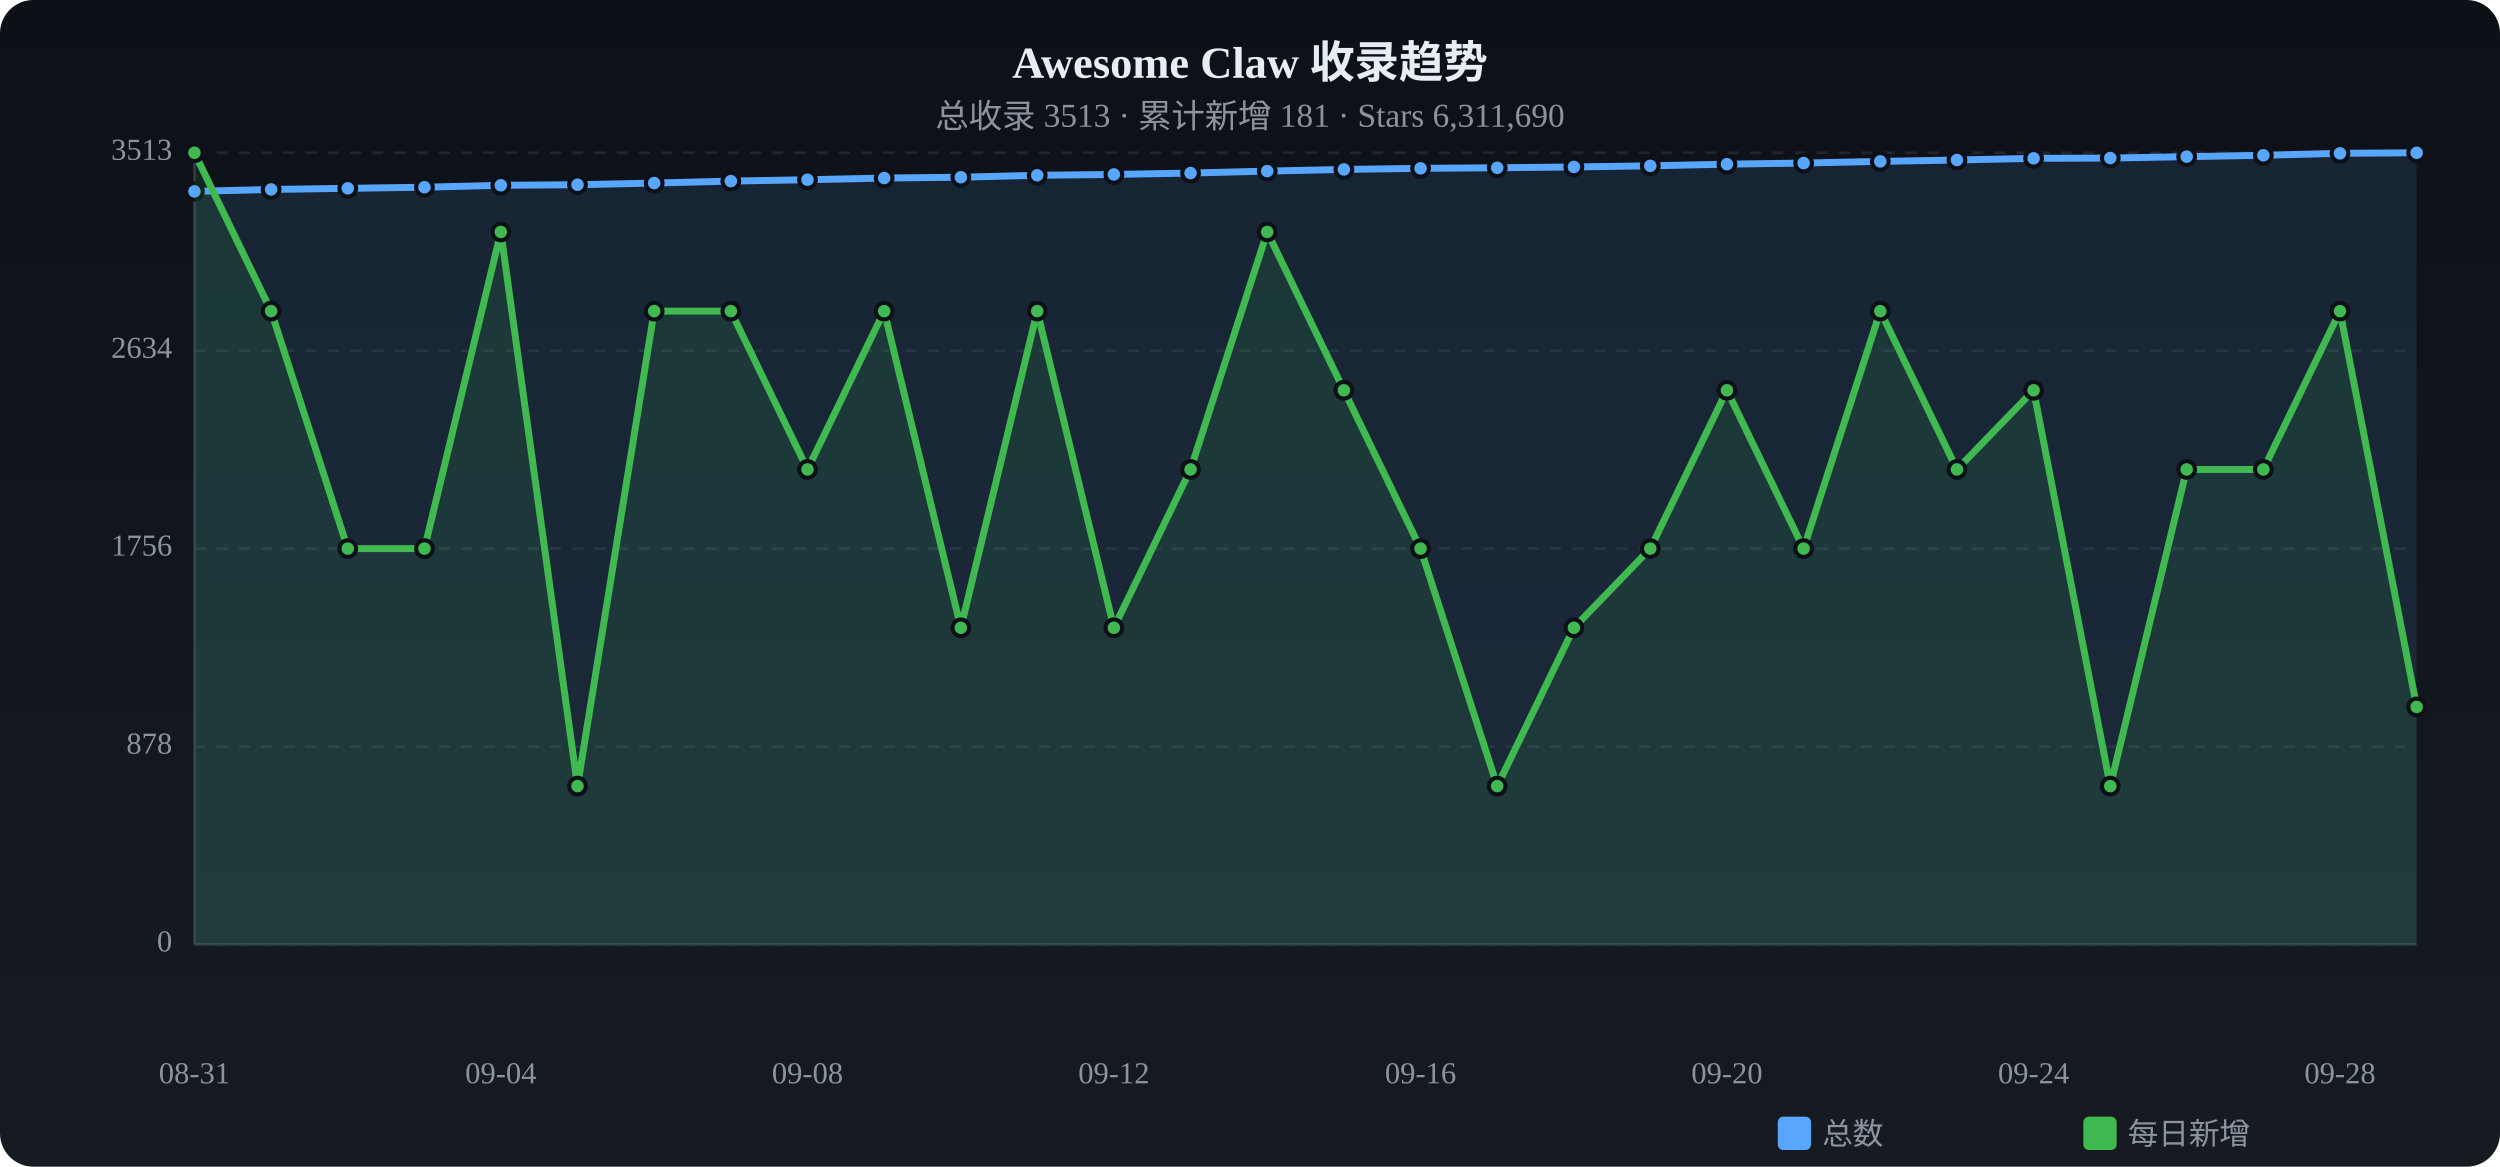
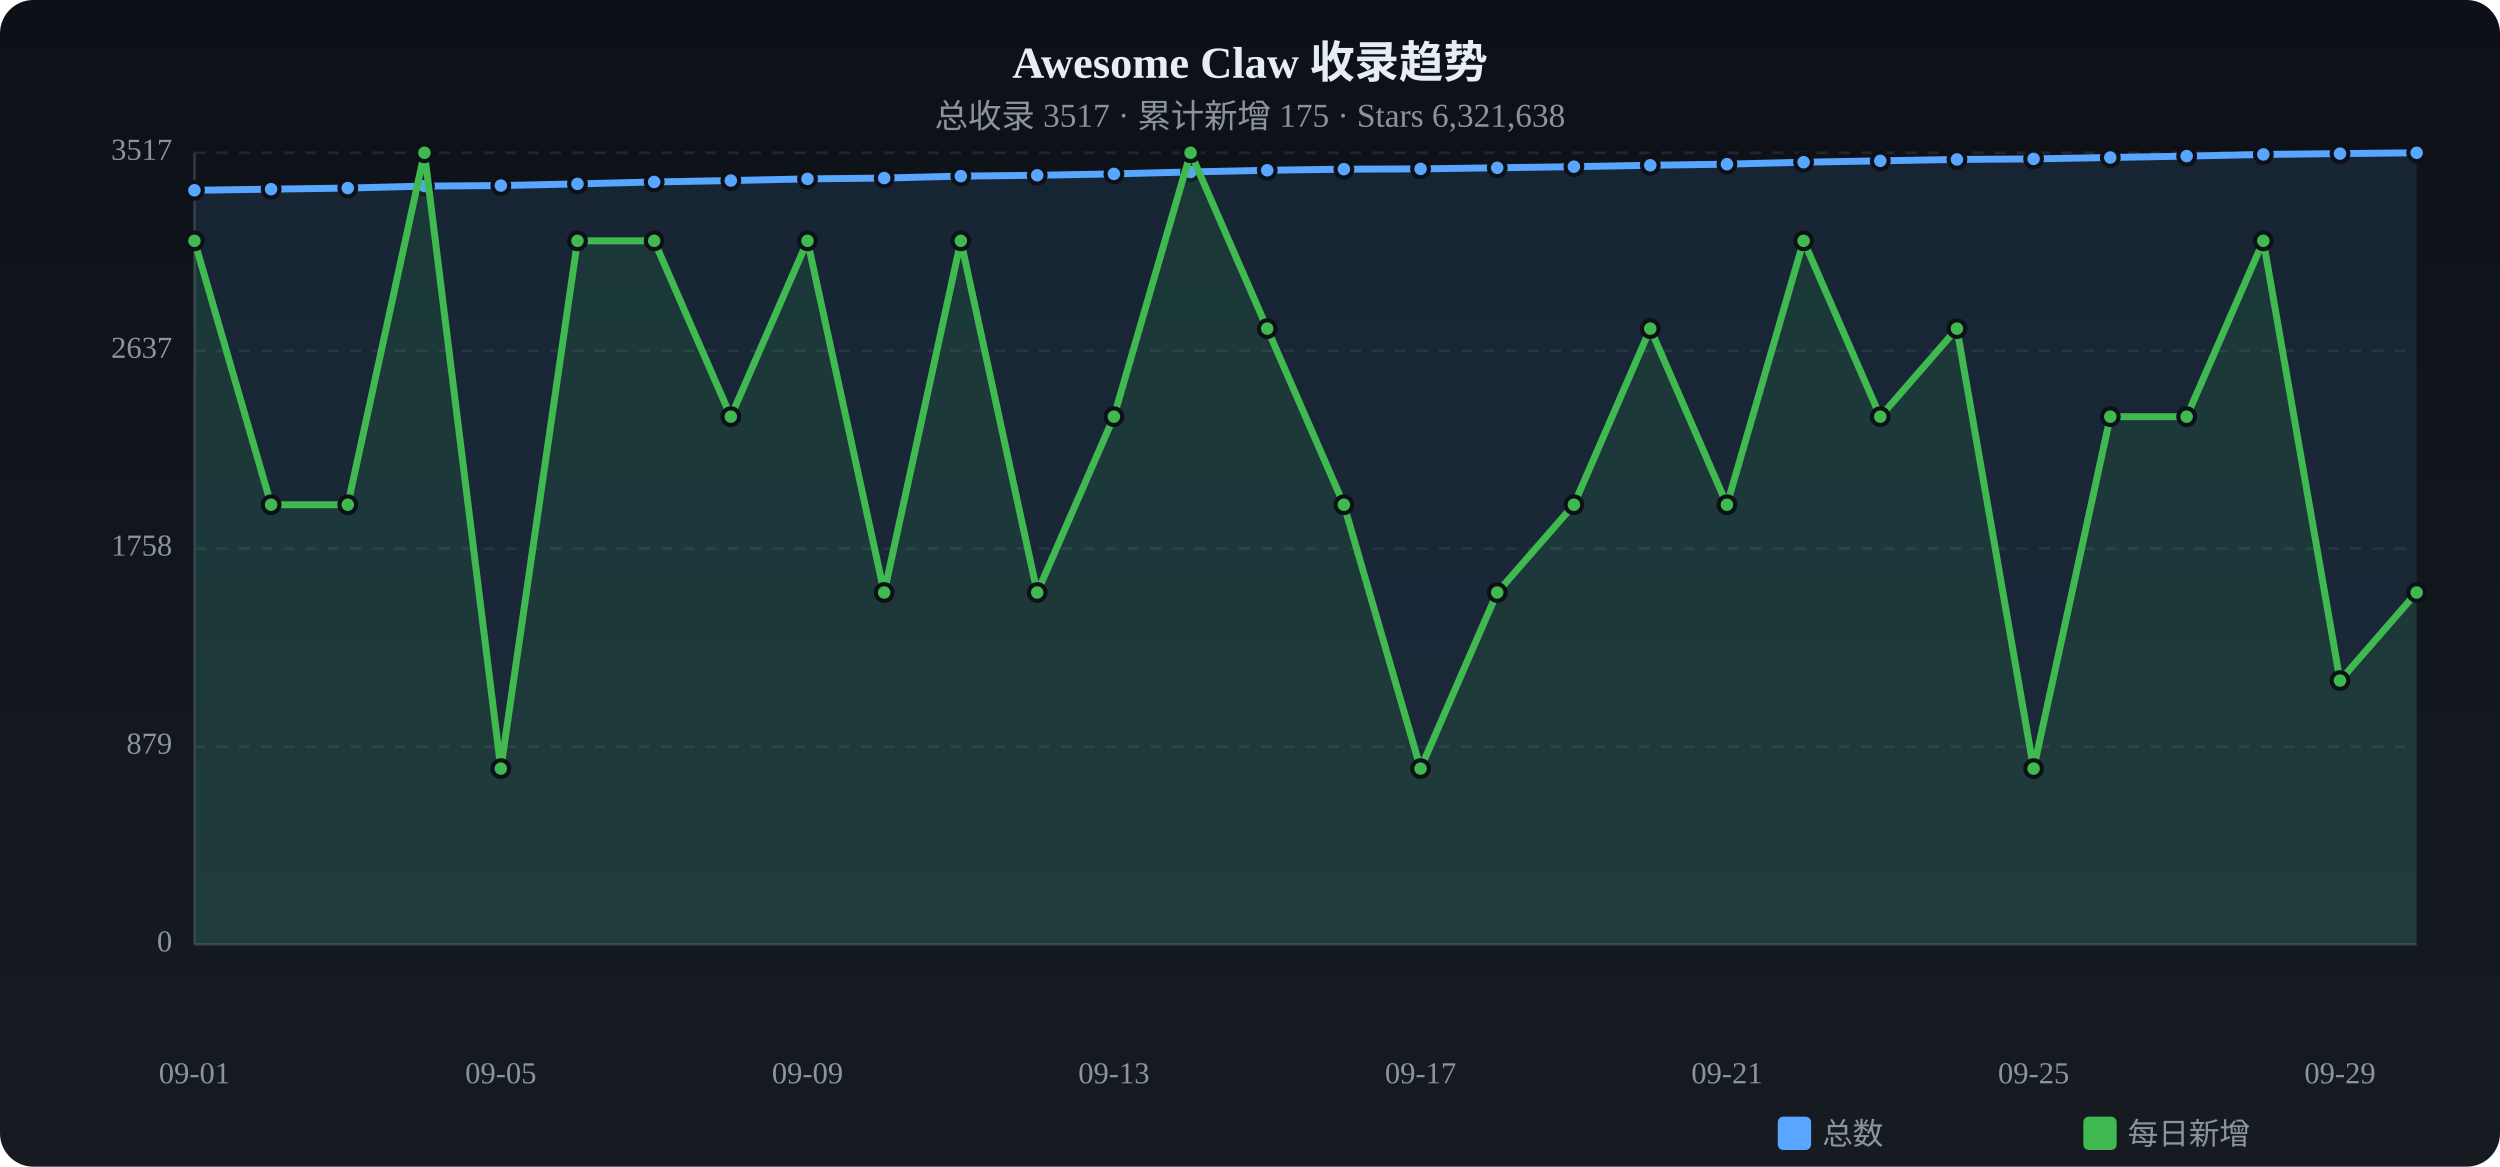
<svg xmlns="http://www.w3.org/2000/svg" viewBox="0 0 900 420" width="900" height="420">
  <defs>
    <linearGradient id="tbg" x1="0%" y1="0%" x2="0%" y2="100%">
      <stop offset="0%" stop-color="#0d1117" />
      <stop offset="100%" stop-color="#161b22" />
    </linearGradient>
  </defs>
  <rect width="900" height="420" rx="12" fill="url(#tbg)" />
  <text x="450.0" y="28" text-anchor="middle" fill="#e6edf3" font-size="16" font-weight="bold">Awesome Claw 收录趋势</text>
-   <text x="450.0" y="46" text-anchor="middle" fill="#8b949e" font-size="12">总收录 3513 · 累计新增 181 · Stars 6,311,690</text>
+   <text x="450.0" y="46" text-anchor="middle" fill="#8b949e" font-size="12">总收录 3517 · 累计新增 175 · Stars 6,321,638</text>
  <text x="62" y="340.0" text-anchor="end" fill="#8b949e" font-size="11" dominant-baseline="middle">0</text>
  <line x1="70" y1="340.0" x2="870" y2="340.0" stroke="#21262d" stroke-dasharray="4 4" />
-   <text x="62" y="268.8" text-anchor="end" fill="#8b949e" font-size="11" dominant-baseline="middle">878</text>
+   <text x="62" y="268.8" text-anchor="end" fill="#8b949e" font-size="11" dominant-baseline="middle">879</text>
  <line x1="70" y1="268.8" x2="870" y2="268.8" stroke="#21262d" stroke-dasharray="4 4" />
-   <text x="62" y="197.5" text-anchor="end" fill="#8b949e" font-size="11" dominant-baseline="middle">1756</text>
+   <text x="62" y="197.5" text-anchor="end" fill="#8b949e" font-size="11" dominant-baseline="middle">1758</text>
  <line x1="70" y1="197.5" x2="870" y2="197.5" stroke="#21262d" stroke-dasharray="4 4" />
-   <text x="62" y="126.3" text-anchor="end" fill="#8b949e" font-size="11" dominant-baseline="middle">2634</text>
+   <text x="62" y="126.3" text-anchor="end" fill="#8b949e" font-size="11" dominant-baseline="middle">2637</text>
  <line x1="70" y1="126.3" x2="870" y2="126.3" stroke="#21262d" stroke-dasharray="4 4" />
-   <text x="62" y="55.0" text-anchor="end" fill="#8b949e" font-size="11" dominant-baseline="middle">3513</text>
+   <text x="62" y="55.0" text-anchor="end" fill="#8b949e" font-size="11" dominant-baseline="middle">3517</text>
  <line x1="70" y1="55.0" x2="870" y2="55.0" stroke="#21262d" stroke-dasharray="4 4" />
  <line x1="70" y1="55" x2="70" y2="340" stroke="#30363d" />
  <line x1="70" y1="340" x2="870" y2="340" stroke="#30363d" />
-   <path d="M70.0,68.9 L97.6,68.2 L125.2,67.8 L152.8,67.4 L180.3,66.7 L207.9,66.5 L235.5,65.9 L263.1,65.2 L290.7,64.7 L318.3,64.1 L345.9,63.8 L373.4,63.1 L401.0,62.8 L428.6,62.3 L456.2,61.6 L483.8,61.0 L511.4,60.6 L539.0,60.4 L566.6,60.1 L594.1,59.7 L621.7,59.1 L649.3,58.7 L676.9,58.1 L704.5,57.6 L732.1,57.0 L759.7,56.9 L787.2,56.4 L814.8,55.9 L842.4,55.2 L870.0,55.0 L870.0,340 L70.0,340 Z" fill="#58a6ff" opacity="0.12" />
-   <polyline points="70.0,68.9 97.6,68.2 125.2,67.8 152.8,67.4 180.3,66.7 207.9,66.5 235.5,65.9 263.1,65.2 290.7,64.7 318.3,64.1 345.9,63.8 373.4,63.1 401.0,62.8 428.6,62.3 456.2,61.6 483.8,61.0 511.4,60.6 539.0,60.4 566.6,60.1 594.1,59.7 621.7,59.1 649.3,58.7 676.9,58.1 704.5,57.6 732.1,57.0 759.7,56.9 787.2,56.4 814.8,55.9 842.4,55.2 870.0,55.0" fill="none" stroke="#58a6ff" stroke-width="2.5" stroke-linecap="round" stroke-linejoin="round" />
-   <circle cx="70.0" cy="68.9" r="3" fill="#58a6ff" stroke="#0d1117" stroke-width="1.5" />
-   <circle cx="97.6" cy="68.2" r="3" fill="#58a6ff" stroke="#0d1117" stroke-width="1.5" />
-   <circle cx="125.2" cy="67.8" r="3" fill="#58a6ff" stroke="#0d1117" stroke-width="1.5" />
-   <circle cx="152.8" cy="67.4" r="3" fill="#58a6ff" stroke="#0d1117" stroke-width="1.5" />
-   <circle cx="180.3" cy="66.7" r="3" fill="#58a6ff" stroke="#0d1117" stroke-width="1.5" />
-   <circle cx="207.9" cy="66.5" r="3" fill="#58a6ff" stroke="#0d1117" stroke-width="1.5" />
-   <circle cx="235.5" cy="65.9" r="3" fill="#58a6ff" stroke="#0d1117" stroke-width="1.5" />
-   <circle cx="263.1" cy="65.2" r="3" fill="#58a6ff" stroke="#0d1117" stroke-width="1.5" />
-   <circle cx="290.7" cy="64.7" r="3" fill="#58a6ff" stroke="#0d1117" stroke-width="1.5" />
+   <path d="M70.0,68.5 L97.6,68.1 L125.2,67.7 L152.8,67.0 L180.3,66.8 L207.9,66.2 L235.5,65.5 L263.1,65.0 L290.7,64.4 L318.3,64.1 L345.9,63.4 L373.4,63.1 L401.0,62.6 L428.6,61.9 L456.2,61.3 L483.8,60.9 L511.4,60.8 L539.0,60.4 L566.6,60.0 L594.1,59.5 L621.7,59.1 L649.3,58.4 L676.9,57.9 L704.5,57.4 L732.1,57.2 L759.7,56.7 L787.2,56.2 L814.8,55.6 L842.4,55.3 L870.0,55.0 L870.0,340 L70.0,340 Z" fill="#58a6ff" opacity="0.12" />
+   <polyline points="70.0,68.5 97.6,68.1 125.2,67.7 152.8,67.0 180.3,66.8 207.9,66.2 235.5,65.5 263.1,65.0 290.7,64.4 318.3,64.1 345.9,63.4 373.4,63.1 401.0,62.6 428.6,61.9 456.2,61.3 483.8,60.9 511.4,60.8 539.0,60.4 566.6,60.0 594.1,59.5 621.7,59.1 649.3,58.4 676.9,57.9 704.5,57.4 732.1,57.2 759.7,56.7 787.2,56.2 814.8,55.6 842.4,55.3 870.0,55.0" fill="none" stroke="#58a6ff" stroke-width="2.5" stroke-linecap="round" stroke-linejoin="round" />
+   <circle cx="70.0" cy="68.5" r="3" fill="#58a6ff" stroke="#0d1117" stroke-width="1.5" />
+   <circle cx="97.6" cy="68.1" r="3" fill="#58a6ff" stroke="#0d1117" stroke-width="1.5" />
+   <circle cx="125.2" cy="67.7" r="3" fill="#58a6ff" stroke="#0d1117" stroke-width="1.5" />
+   <circle cx="152.8" cy="67.0" r="3" fill="#58a6ff" stroke="#0d1117" stroke-width="1.5" />
+   <circle cx="180.3" cy="66.8" r="3" fill="#58a6ff" stroke="#0d1117" stroke-width="1.5" />
+   <circle cx="207.9" cy="66.2" r="3" fill="#58a6ff" stroke="#0d1117" stroke-width="1.5" />
+   <circle cx="235.5" cy="65.5" r="3" fill="#58a6ff" stroke="#0d1117" stroke-width="1.5" />
+   <circle cx="263.1" cy="65.0" r="3" fill="#58a6ff" stroke="#0d1117" stroke-width="1.5" />
+   <circle cx="290.7" cy="64.4" r="3" fill="#58a6ff" stroke="#0d1117" stroke-width="1.5" />
  <circle cx="318.3" cy="64.1" r="3" fill="#58a6ff" stroke="#0d1117" stroke-width="1.5" />
-   <circle cx="345.9" cy="63.8" r="3" fill="#58a6ff" stroke="#0d1117" stroke-width="1.5" />
+   <circle cx="345.9" cy="63.4" r="3" fill="#58a6ff" stroke="#0d1117" stroke-width="1.5" />
  <circle cx="373.4" cy="63.1" r="3" fill="#58a6ff" stroke="#0d1117" stroke-width="1.5" />
-   <circle cx="401.0" cy="62.8" r="3" fill="#58a6ff" stroke="#0d1117" stroke-width="1.5" />
-   <circle cx="428.6" cy="62.3" r="3" fill="#58a6ff" stroke="#0d1117" stroke-width="1.5" />
-   <circle cx="456.2" cy="61.6" r="3" fill="#58a6ff" stroke="#0d1117" stroke-width="1.5" />
-   <circle cx="483.8" cy="61.0" r="3" fill="#58a6ff" stroke="#0d1117" stroke-width="1.5" />
-   <circle cx="511.4" cy="60.6" r="3" fill="#58a6ff" stroke="#0d1117" stroke-width="1.5" />
+   <circle cx="401.0" cy="62.6" r="3" fill="#58a6ff" stroke="#0d1117" stroke-width="1.5" />
+   <circle cx="428.6" cy="61.9" r="3" fill="#58a6ff" stroke="#0d1117" stroke-width="1.5" />
+   <circle cx="456.2" cy="61.3" r="3" fill="#58a6ff" stroke="#0d1117" stroke-width="1.5" />
+   <circle cx="483.8" cy="60.9" r="3" fill="#58a6ff" stroke="#0d1117" stroke-width="1.5" />
+   <circle cx="511.4" cy="60.8" r="3" fill="#58a6ff" stroke="#0d1117" stroke-width="1.5" />
  <circle cx="539.0" cy="60.4" r="3" fill="#58a6ff" stroke="#0d1117" stroke-width="1.5" />
-   <circle cx="566.6" cy="60.1" r="3" fill="#58a6ff" stroke="#0d1117" stroke-width="1.5" />
-   <circle cx="594.1" cy="59.7" r="3" fill="#58a6ff" stroke="#0d1117" stroke-width="1.5" />
+   <circle cx="566.6" cy="60.0" r="3" fill="#58a6ff" stroke="#0d1117" stroke-width="1.5" />
+   <circle cx="594.1" cy="59.5" r="3" fill="#58a6ff" stroke="#0d1117" stroke-width="1.5" />
  <circle cx="621.7" cy="59.1" r="3" fill="#58a6ff" stroke="#0d1117" stroke-width="1.5" />
-   <circle cx="649.3" cy="58.7" r="3" fill="#58a6ff" stroke="#0d1117" stroke-width="1.5" />
-   <circle cx="676.9" cy="58.1" r="3" fill="#58a6ff" stroke="#0d1117" stroke-width="1.5" />
-   <circle cx="704.5" cy="57.6" r="3" fill="#58a6ff" stroke="#0d1117" stroke-width="1.5" />
-   <circle cx="732.1" cy="57.0" r="3" fill="#58a6ff" stroke="#0d1117" stroke-width="1.5" />
-   <circle cx="759.7" cy="56.9" r="3" fill="#58a6ff" stroke="#0d1117" stroke-width="1.5" />
-   <circle cx="787.2" cy="56.4" r="3" fill="#58a6ff" stroke="#0d1117" stroke-width="1.5" />
-   <circle cx="814.8" cy="55.9" r="3" fill="#58a6ff" stroke="#0d1117" stroke-width="1.5" />
-   <circle cx="842.4" cy="55.2" r="3" fill="#58a6ff" stroke="#0d1117" stroke-width="1.5" />
+   <circle cx="649.3" cy="58.4" r="3" fill="#58a6ff" stroke="#0d1117" stroke-width="1.5" />
+   <circle cx="676.9" cy="57.9" r="3" fill="#58a6ff" stroke="#0d1117" stroke-width="1.5" />
+   <circle cx="704.5" cy="57.4" r="3" fill="#58a6ff" stroke="#0d1117" stroke-width="1.5" />
+   <circle cx="732.1" cy="57.2" r="3" fill="#58a6ff" stroke="#0d1117" stroke-width="1.5" />
+   <circle cx="759.7" cy="56.7" r="3" fill="#58a6ff" stroke="#0d1117" stroke-width="1.5" />
+   <circle cx="787.2" cy="56.2" r="3" fill="#58a6ff" stroke="#0d1117" stroke-width="1.5" />
+   <circle cx="814.8" cy="55.6" r="3" fill="#58a6ff" stroke="#0d1117" stroke-width="1.5" />
+   <circle cx="842.4" cy="55.3" r="3" fill="#58a6ff" stroke="#0d1117" stroke-width="1.5" />
  <circle cx="870.0" cy="55.0" r="3" fill="#58a6ff" stroke="#0d1117" stroke-width="1.5" />
-   <path d="M70.0,55.0 L97.6,112.0 L125.2,197.5 L152.8,197.5 L180.3,83.5 L207.9,283.0 L235.5,112.0 L263.1,112.0 L290.7,169.0 L318.3,112.0 L345.9,226.0 L373.4,112.0 L401.0,226.0 L428.6,169.0 L456.2,83.5 L483.8,140.5 L511.4,197.5 L539.0,283.0 L566.6,226.0 L594.1,197.5 L621.7,140.5 L649.3,197.5 L676.9,112.0 L704.5,169.0 L732.1,140.5 L759.7,283.0 L787.2,169.0 L814.8,169.0 L842.4,112.0 L870.0,254.5 L870.0,340 L70.0,340 Z" fill="#3fb950" opacity="0.12" />
-   <polyline points="70.0,55.0 97.6,112.0 125.2,197.5 152.8,197.5 180.3,83.5 207.9,283.0 235.5,112.0 263.1,112.0 290.7,169.0 318.3,112.0 345.9,226.0 373.4,112.0 401.0,226.0 428.6,169.0 456.2,83.5 483.8,140.5 511.4,197.5 539.0,283.0 566.6,226.0 594.1,197.5 621.7,140.5 649.3,197.5 676.9,112.0 704.5,169.0 732.1,140.5 759.7,283.0 787.2,169.0 814.8,169.0 842.4,112.0 870.0,254.5" fill="none" stroke="#3fb950" stroke-width="2.5" stroke-linecap="round" stroke-linejoin="round" />
-   <circle cx="70.0" cy="55.0" r="3" fill="#3fb950" stroke="#0d1117" stroke-width="1.5" />
-   <circle cx="97.6" cy="112.0" r="3" fill="#3fb950" stroke="#0d1117" stroke-width="1.5" />
-   <circle cx="125.2" cy="197.5" r="3" fill="#3fb950" stroke="#0d1117" stroke-width="1.5" />
-   <circle cx="152.8" cy="197.5" r="3" fill="#3fb950" stroke="#0d1117" stroke-width="1.5" />
-   <circle cx="180.3" cy="83.5" r="3" fill="#3fb950" stroke="#0d1117" stroke-width="1.5" />
-   <circle cx="207.9" cy="283.0" r="3" fill="#3fb950" stroke="#0d1117" stroke-width="1.5" />
-   <circle cx="235.5" cy="112.0" r="3" fill="#3fb950" stroke="#0d1117" stroke-width="1.5" />
-   <circle cx="263.1" cy="112.0" r="3" fill="#3fb950" stroke="#0d1117" stroke-width="1.5" />
-   <circle cx="290.7" cy="169.0" r="3" fill="#3fb950" stroke="#0d1117" stroke-width="1.5" />
-   <circle cx="318.3" cy="112.0" r="3" fill="#3fb950" stroke="#0d1117" stroke-width="1.5" />
-   <circle cx="345.9" cy="226.0" r="3" fill="#3fb950" stroke="#0d1117" stroke-width="1.5" />
-   <circle cx="373.4" cy="112.0" r="3" fill="#3fb950" stroke="#0d1117" stroke-width="1.5" />
-   <circle cx="401.0" cy="226.0" r="3" fill="#3fb950" stroke="#0d1117" stroke-width="1.5" />
-   <circle cx="428.6" cy="169.0" r="3" fill="#3fb950" stroke="#0d1117" stroke-width="1.5" />
-   <circle cx="456.2" cy="83.5" r="3" fill="#3fb950" stroke="#0d1117" stroke-width="1.5" />
-   <circle cx="483.8" cy="140.5" r="3" fill="#3fb950" stroke="#0d1117" stroke-width="1.5" />
-   <circle cx="511.4" cy="197.5" r="3" fill="#3fb950" stroke="#0d1117" stroke-width="1.5" />
-   <circle cx="539.0" cy="283.0" r="3" fill="#3fb950" stroke="#0d1117" stroke-width="1.5" />
-   <circle cx="566.6" cy="226.0" r="3" fill="#3fb950" stroke="#0d1117" stroke-width="1.5" />
-   <circle cx="594.1" cy="197.5" r="3" fill="#3fb950" stroke="#0d1117" stroke-width="1.5" />
-   <circle cx="621.7" cy="140.5" r="3" fill="#3fb950" stroke="#0d1117" stroke-width="1.5" />
-   <circle cx="649.3" cy="197.5" r="3" fill="#3fb950" stroke="#0d1117" stroke-width="1.5" />
-   <circle cx="676.9" cy="112.0" r="3" fill="#3fb950" stroke="#0d1117" stroke-width="1.5" />
-   <circle cx="704.5" cy="169.0" r="3" fill="#3fb950" stroke="#0d1117" stroke-width="1.5" />
-   <circle cx="732.1" cy="140.5" r="3" fill="#3fb950" stroke="#0d1117" stroke-width="1.5" />
-   <circle cx="759.7" cy="283.0" r="3" fill="#3fb950" stroke="#0d1117" stroke-width="1.5" />
-   <circle cx="787.2" cy="169.0" r="3" fill="#3fb950" stroke="#0d1117" stroke-width="1.5" />
-   <circle cx="814.8" cy="169.0" r="3" fill="#3fb950" stroke="#0d1117" stroke-width="1.5" />
-   <circle cx="842.4" cy="112.0" r="3" fill="#3fb950" stroke="#0d1117" stroke-width="1.5" />
-   <circle cx="870.0" cy="254.5" r="3" fill="#3fb950" stroke="#0d1117" stroke-width="1.5" />
-   <text x="70.0" y="390" text-anchor="middle" fill="#8b949e" font-size="11">08-31</text>
-   <text x="180.3" y="390" text-anchor="middle" fill="#8b949e" font-size="11">09-04</text>
-   <text x="290.7" y="390" text-anchor="middle" fill="#8b949e" font-size="11">09-08</text>
-   <text x="401.0" y="390" text-anchor="middle" fill="#8b949e" font-size="11">09-12</text>
-   <text x="511.4" y="390" text-anchor="middle" fill="#8b949e" font-size="11">09-16</text>
-   <text x="621.7" y="390" text-anchor="middle" fill="#8b949e" font-size="11">09-20</text>
-   <text x="732.1" y="390" text-anchor="middle" fill="#8b949e" font-size="11">09-24</text>
-   <text x="842.4" y="390" text-anchor="middle" fill="#8b949e" font-size="11">09-28</text>
+   <path d="M70.0,86.7 L97.6,181.7 L125.2,181.7 L152.8,55.0 L180.3,276.7 L207.9,86.7 L235.5,86.7 L263.1,150.0 L290.7,86.7 L318.3,213.3 L345.9,86.7 L373.4,213.3 L401.0,150.0 L428.6,55.0 L456.2,118.3 L483.8,181.7 L511.4,276.7 L539.0,213.3 L566.6,181.7 L594.1,118.3 L621.7,181.7 L649.3,86.7 L676.9,150.0 L704.5,118.3 L732.1,276.7 L759.7,150.0 L787.2,150.0 L814.8,86.7 L842.4,245.0 L870.0,213.3 L870.0,340 L70.0,340 Z" fill="#3fb950" opacity="0.12" />
+   <polyline points="70.0,86.7 97.6,181.7 125.2,181.7 152.8,55.0 180.3,276.7 207.9,86.7 235.5,86.7 263.1,150.0 290.7,86.7 318.3,213.3 345.9,86.7 373.4,213.3 401.0,150.0 428.6,55.0 456.2,118.3 483.8,181.7 511.4,276.7 539.0,213.3 566.6,181.7 594.1,118.3 621.7,181.7 649.3,86.7 676.9,150.0 704.5,118.3 732.1,276.7 759.7,150.0 787.2,150.0 814.8,86.7 842.4,245.0 870.0,213.3" fill="none" stroke="#3fb950" stroke-width="2.5" stroke-linecap="round" stroke-linejoin="round" />
+   <circle cx="70.0" cy="86.7" r="3" fill="#3fb950" stroke="#0d1117" stroke-width="1.5" />
+   <circle cx="97.6" cy="181.7" r="3" fill="#3fb950" stroke="#0d1117" stroke-width="1.5" />
+   <circle cx="125.2" cy="181.7" r="3" fill="#3fb950" stroke="#0d1117" stroke-width="1.5" />
+   <circle cx="152.8" cy="55.0" r="3" fill="#3fb950" stroke="#0d1117" stroke-width="1.5" />
+   <circle cx="180.3" cy="276.7" r="3" fill="#3fb950" stroke="#0d1117" stroke-width="1.5" />
+   <circle cx="207.9" cy="86.7" r="3" fill="#3fb950" stroke="#0d1117" stroke-width="1.5" />
+   <circle cx="235.5" cy="86.7" r="3" fill="#3fb950" stroke="#0d1117" stroke-width="1.5" />
+   <circle cx="263.1" cy="150.0" r="3" fill="#3fb950" stroke="#0d1117" stroke-width="1.5" />
+   <circle cx="290.7" cy="86.7" r="3" fill="#3fb950" stroke="#0d1117" stroke-width="1.5" />
+   <circle cx="318.3" cy="213.3" r="3" fill="#3fb950" stroke="#0d1117" stroke-width="1.5" />
+   <circle cx="345.9" cy="86.7" r="3" fill="#3fb950" stroke="#0d1117" stroke-width="1.5" />
+   <circle cx="373.4" cy="213.3" r="3" fill="#3fb950" stroke="#0d1117" stroke-width="1.5" />
+   <circle cx="401.0" cy="150.0" r="3" fill="#3fb950" stroke="#0d1117" stroke-width="1.5" />
+   <circle cx="428.6" cy="55.0" r="3" fill="#3fb950" stroke="#0d1117" stroke-width="1.5" />
+   <circle cx="456.2" cy="118.3" r="3" fill="#3fb950" stroke="#0d1117" stroke-width="1.5" />
+   <circle cx="483.8" cy="181.7" r="3" fill="#3fb950" stroke="#0d1117" stroke-width="1.5" />
+   <circle cx="511.4" cy="276.7" r="3" fill="#3fb950" stroke="#0d1117" stroke-width="1.5" />
+   <circle cx="539.0" cy="213.3" r="3" fill="#3fb950" stroke="#0d1117" stroke-width="1.5" />
+   <circle cx="566.6" cy="181.7" r="3" fill="#3fb950" stroke="#0d1117" stroke-width="1.5" />
+   <circle cx="594.1" cy="118.3" r="3" fill="#3fb950" stroke="#0d1117" stroke-width="1.5" />
+   <circle cx="621.7" cy="181.7" r="3" fill="#3fb950" stroke="#0d1117" stroke-width="1.5" />
+   <circle cx="649.3" cy="86.7" r="3" fill="#3fb950" stroke="#0d1117" stroke-width="1.5" />
+   <circle cx="676.9" cy="150.0" r="3" fill="#3fb950" stroke="#0d1117" stroke-width="1.5" />
+   <circle cx="704.5" cy="118.3" r="3" fill="#3fb950" stroke="#0d1117" stroke-width="1.5" />
+   <circle cx="732.1" cy="276.7" r="3" fill="#3fb950" stroke="#0d1117" stroke-width="1.5" />
+   <circle cx="759.7" cy="150.0" r="3" fill="#3fb950" stroke="#0d1117" stroke-width="1.5" />
+   <circle cx="787.2" cy="150.0" r="3" fill="#3fb950" stroke="#0d1117" stroke-width="1.5" />
+   <circle cx="814.8" cy="86.7" r="3" fill="#3fb950" stroke="#0d1117" stroke-width="1.5" />
+   <circle cx="842.4" cy="245.0" r="3" fill="#3fb950" stroke="#0d1117" stroke-width="1.5" />
+   <circle cx="870.0" cy="213.3" r="3" fill="#3fb950" stroke="#0d1117" stroke-width="1.5" />
+   <text x="70.0" y="390" text-anchor="middle" fill="#8b949e" font-size="11">09-01</text>
+   <text x="180.3" y="390" text-anchor="middle" fill="#8b949e" font-size="11">09-05</text>
+   <text x="290.7" y="390" text-anchor="middle" fill="#8b949e" font-size="11">09-09</text>
+   <text x="401.0" y="390" text-anchor="middle" fill="#8b949e" font-size="11">09-13</text>
+   <text x="511.4" y="390" text-anchor="middle" fill="#8b949e" font-size="11">09-17</text>
+   <text x="621.7" y="390" text-anchor="middle" fill="#8b949e" font-size="11">09-21</text>
+   <text x="732.1" y="390" text-anchor="middle" fill="#8b949e" font-size="11">09-25</text>
+   <text x="842.4" y="390" text-anchor="middle" fill="#8b949e" font-size="11">09-29</text>
  <rect x="640" y="402" width="12" height="12" rx="2" fill="#58a6ff" />
  <text x="656" y="412" fill="#8b949e" font-size="11">总数</text>
  <rect x="750" y="402" width="12" height="12" rx="2" fill="#3fb950" />
  <text x="766" y="412" fill="#8b949e" font-size="11">每日新增</text>
</svg>
